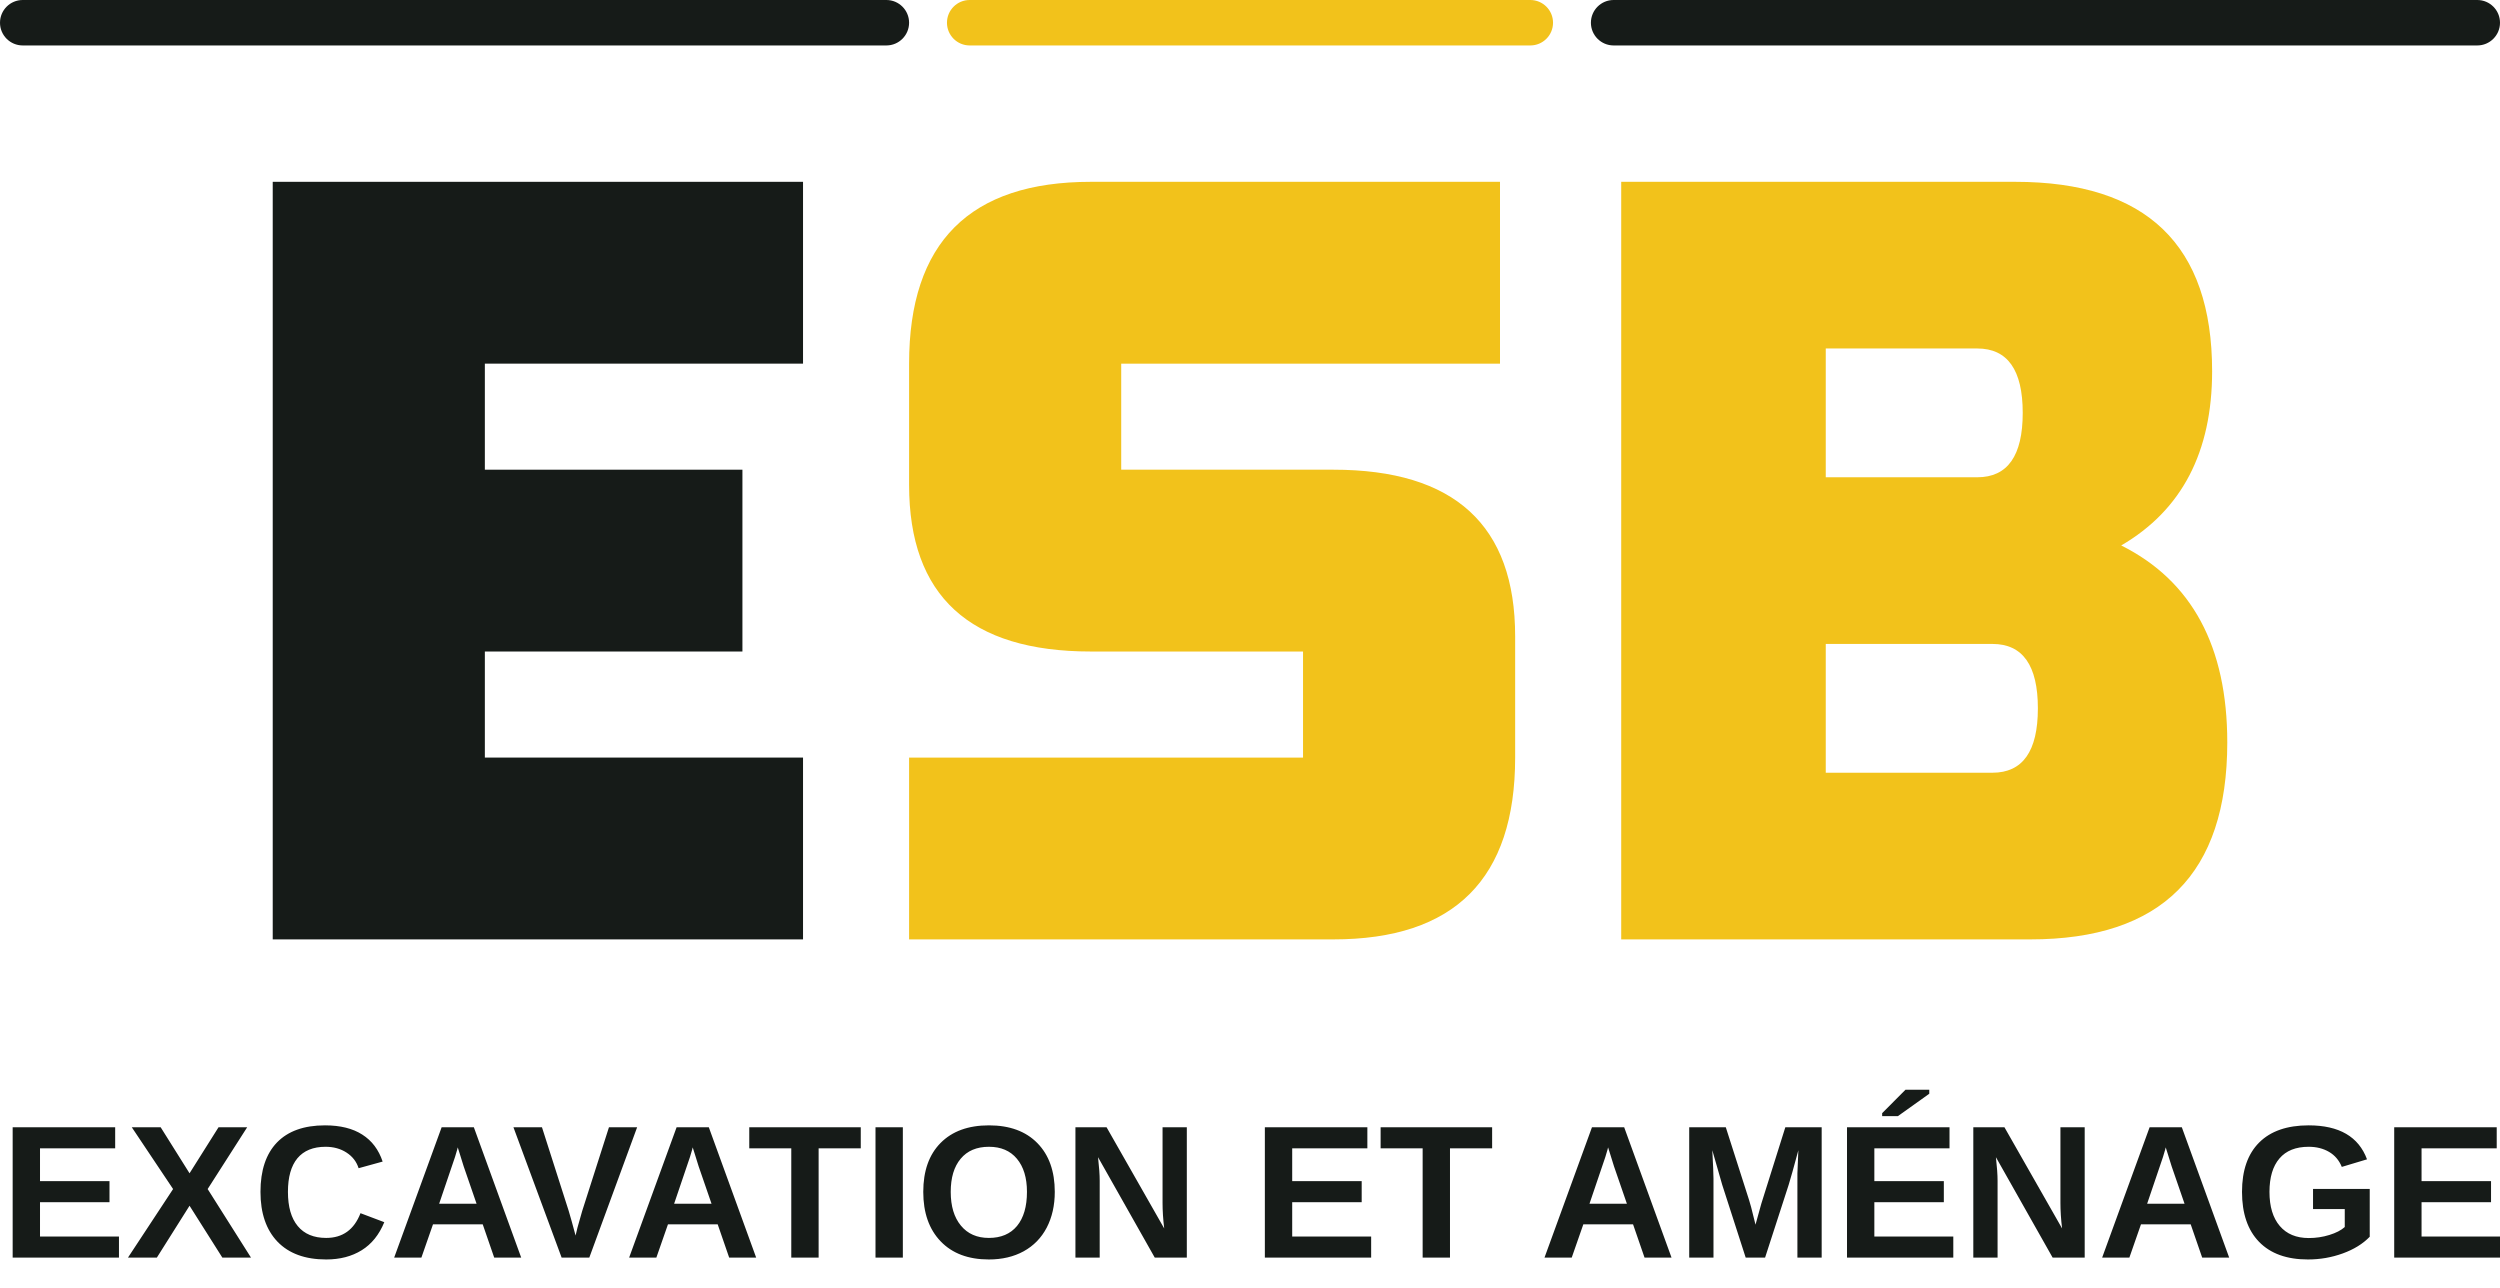
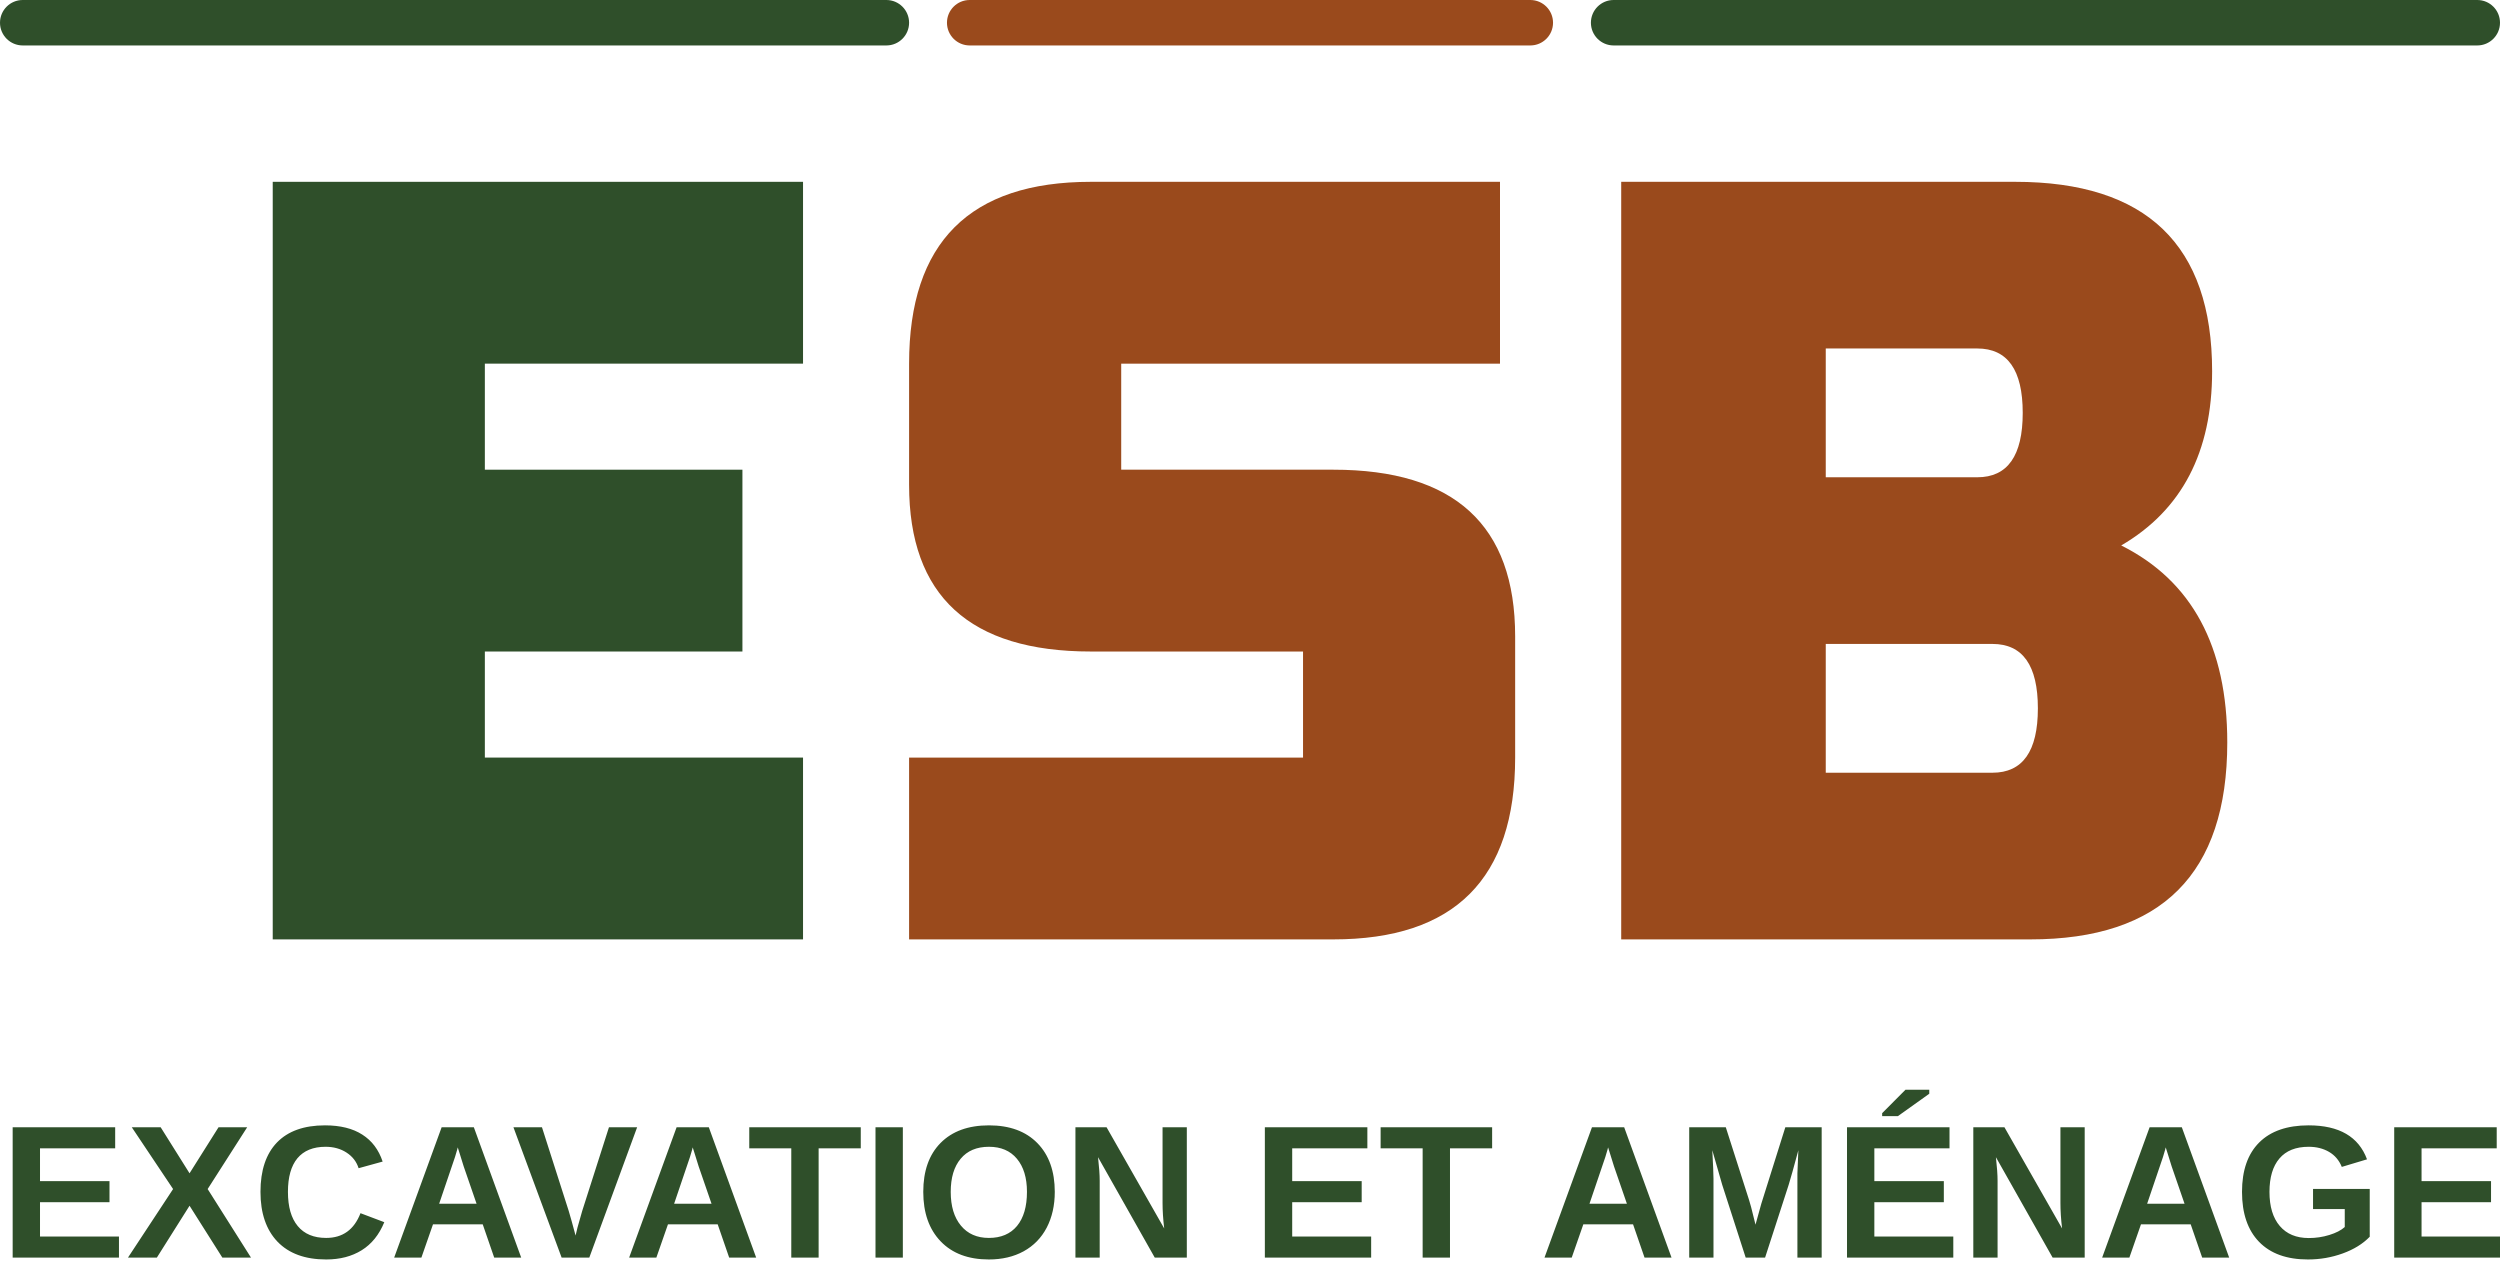
<svg xmlns="http://www.w3.org/2000/svg" viewBox="0 0 330 170" role="img" aria-label="ESB Excavation et Aménagement">
-   <rect x="0" y="0" width="120" height="6" rx="3" fill="#161B18" />
-   <rect x="125" y="0" width="80" height="6" rx="3" fill="#F2C21B" />
-   <rect x="210" y="0" width="120" height="6" rx="3" fill="#161B18" />
+   <rect x="0" y="0" width="120" height="6" rx="3" fill="#2F4F2A" />
+   <rect x="125" y="0" width="80" height="6" rx="3" fill="#9A4A1C" />
+   <rect x="210" y="0" width="120" height="6" rx="3" fill="#2F4F2A" />
  <g transform="translate(36,24)">
-     <path fill="#161B18" d="M0 0H70V24H28V38H62V62H28V76H70V100H0Z" />
-     <path fill="#F2C21B" transform="translate(84,0)" d="M78 0H24Q0 0 0 24V40Q0 62 24 62H52V76H0V100H56Q80 100 80 76V60Q80 38 56 38H28V24H78Z" />
-     <path fill="#F2C21B" fill-rule="evenodd" transform="translate(178,0)" d="M0 0H52Q78 0 78 25Q78 41 66 48Q80 55 80 74Q80 100 54 100H0ZM27 22V39H47Q53 39 53 30.5Q53 22 47 22ZM27 61V78H49Q55 78 55 69.5Q55 61 49 61Z" />
+     <path fill="#2F4F2A" d="M0 0H70V24H28V38H62V62H28V76H70V100H0Z" />
+     <path fill="#9A4A1C" transform="translate(84,0)" d="M78 0H24Q0 0 0 24V40Q0 62 24 62H52V76H0V100H56Q80 100 80 76V60Q80 38 56 38H28V24H78Z" />
+     <path fill="#9A4A1C" fill-rule="evenodd" transform="translate(178,0)" d="M0 0H52Q78 0 78 25Q78 41 66 48Q80 55 80 74Q80 100 54 100H0ZM27 22V39H47Q53 39 53 30.5Q53 22 47 22ZM27 61V78H49Q55 78 55 69.5Q55 61 49 61Z" />
  </g>
-   <text x="0" y="166" textLength="330" lengthAdjust="spacingAndGlyphs" font-family="Arial, Helvetica, sans-serif" font-weight="700" font-size="25" fill="#161B18">EXCAVATION ET AMÉNAGEMENT</text>
+   <text x="0" y="166" textLength="330" lengthAdjust="spacingAndGlyphs" font-family="Arial, Helvetica, sans-serif" font-weight="700" font-size="25" fill="#2F4F2A">EXCAVATION ET AMÉNAGEMENT</text>
</svg>
